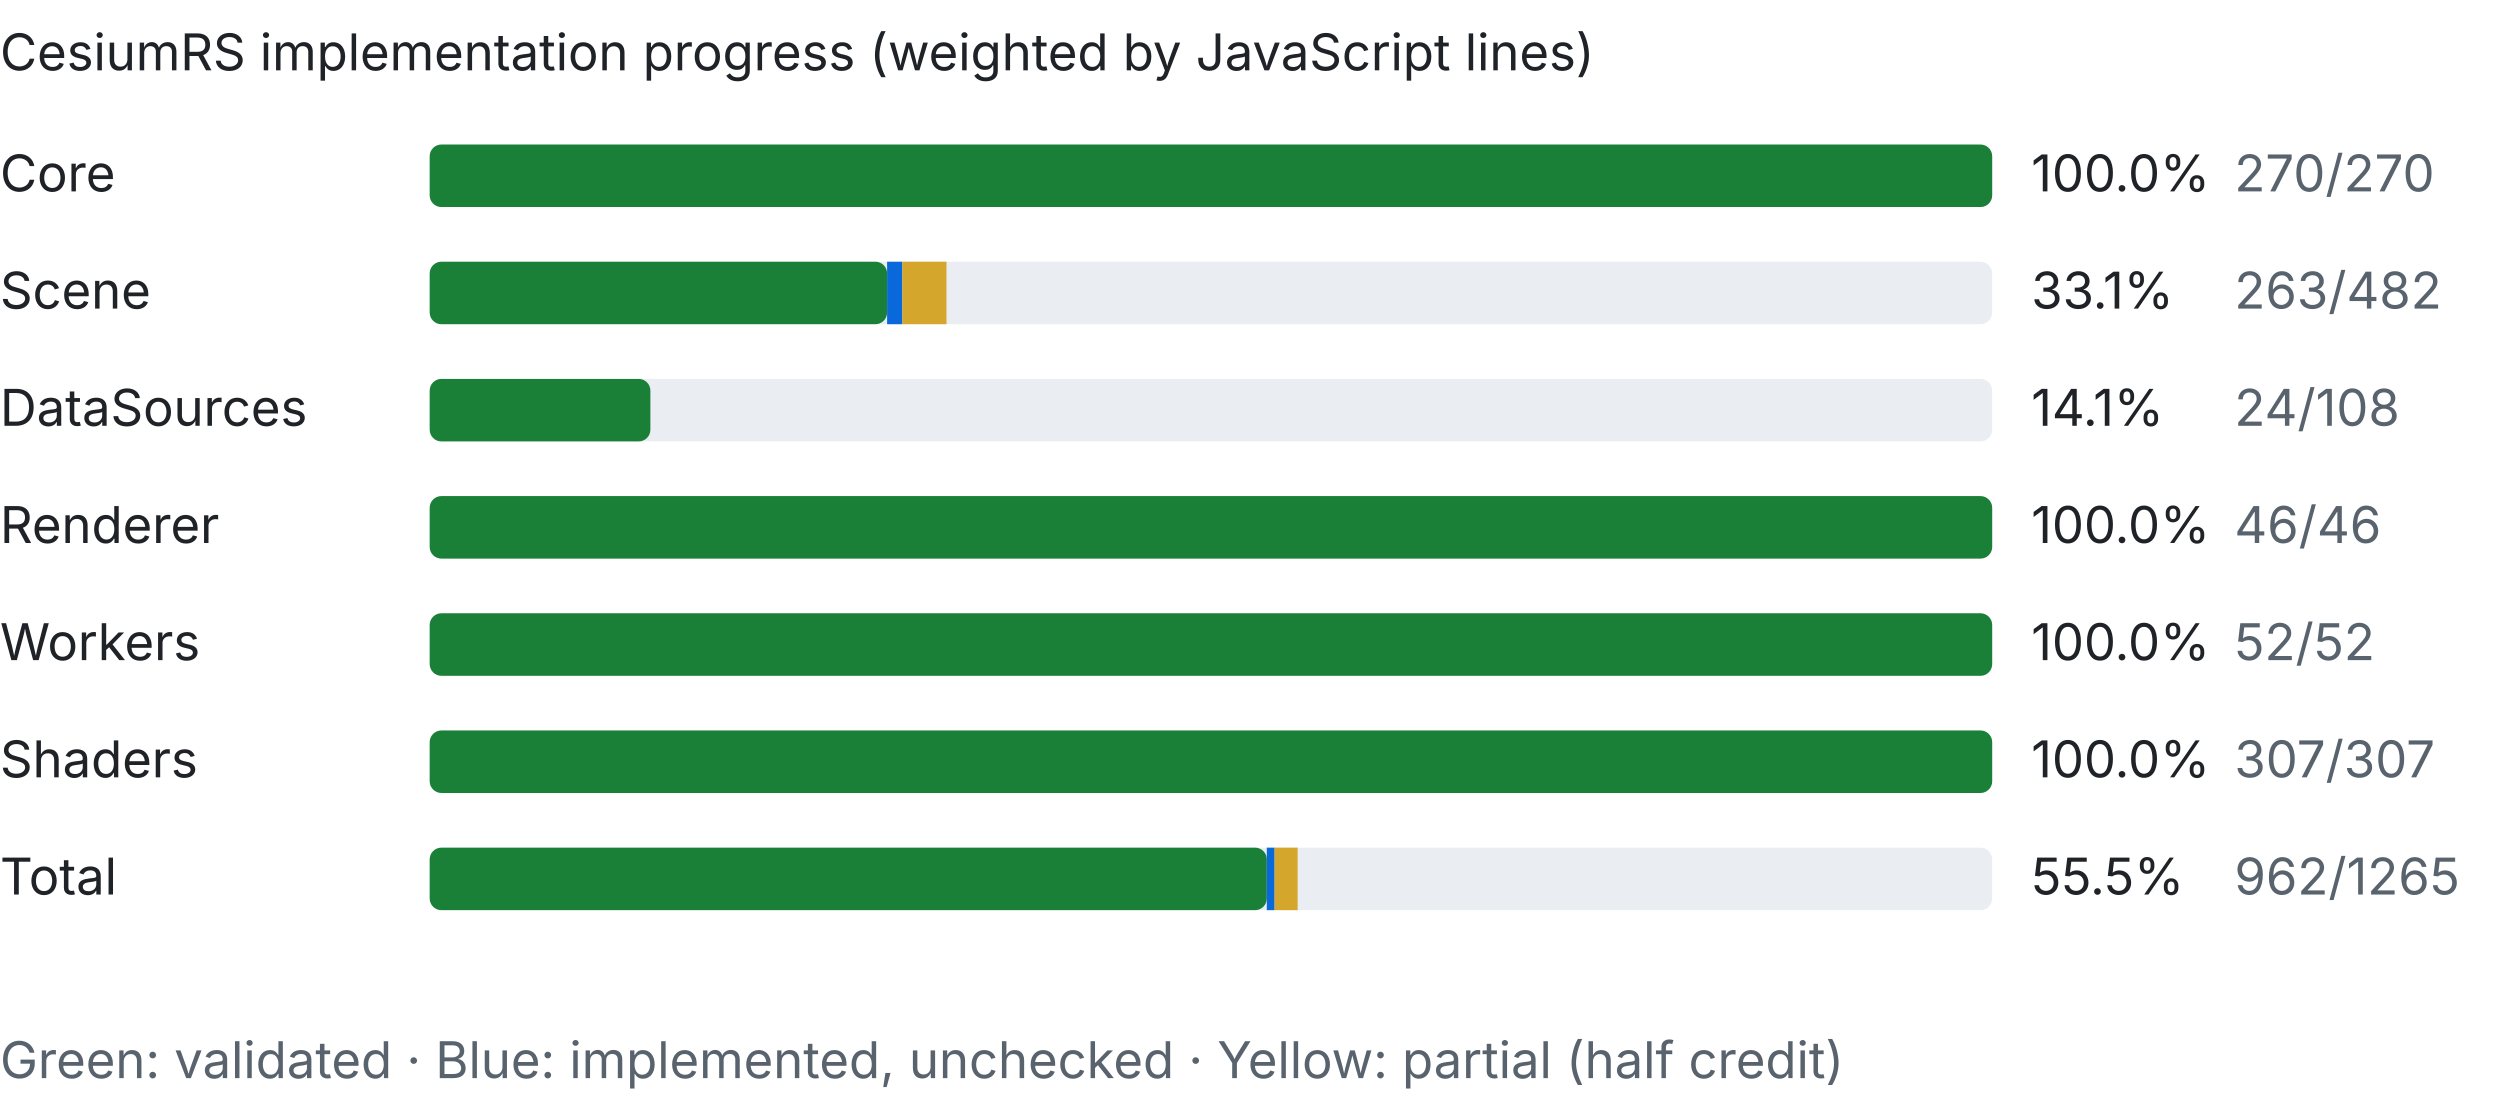
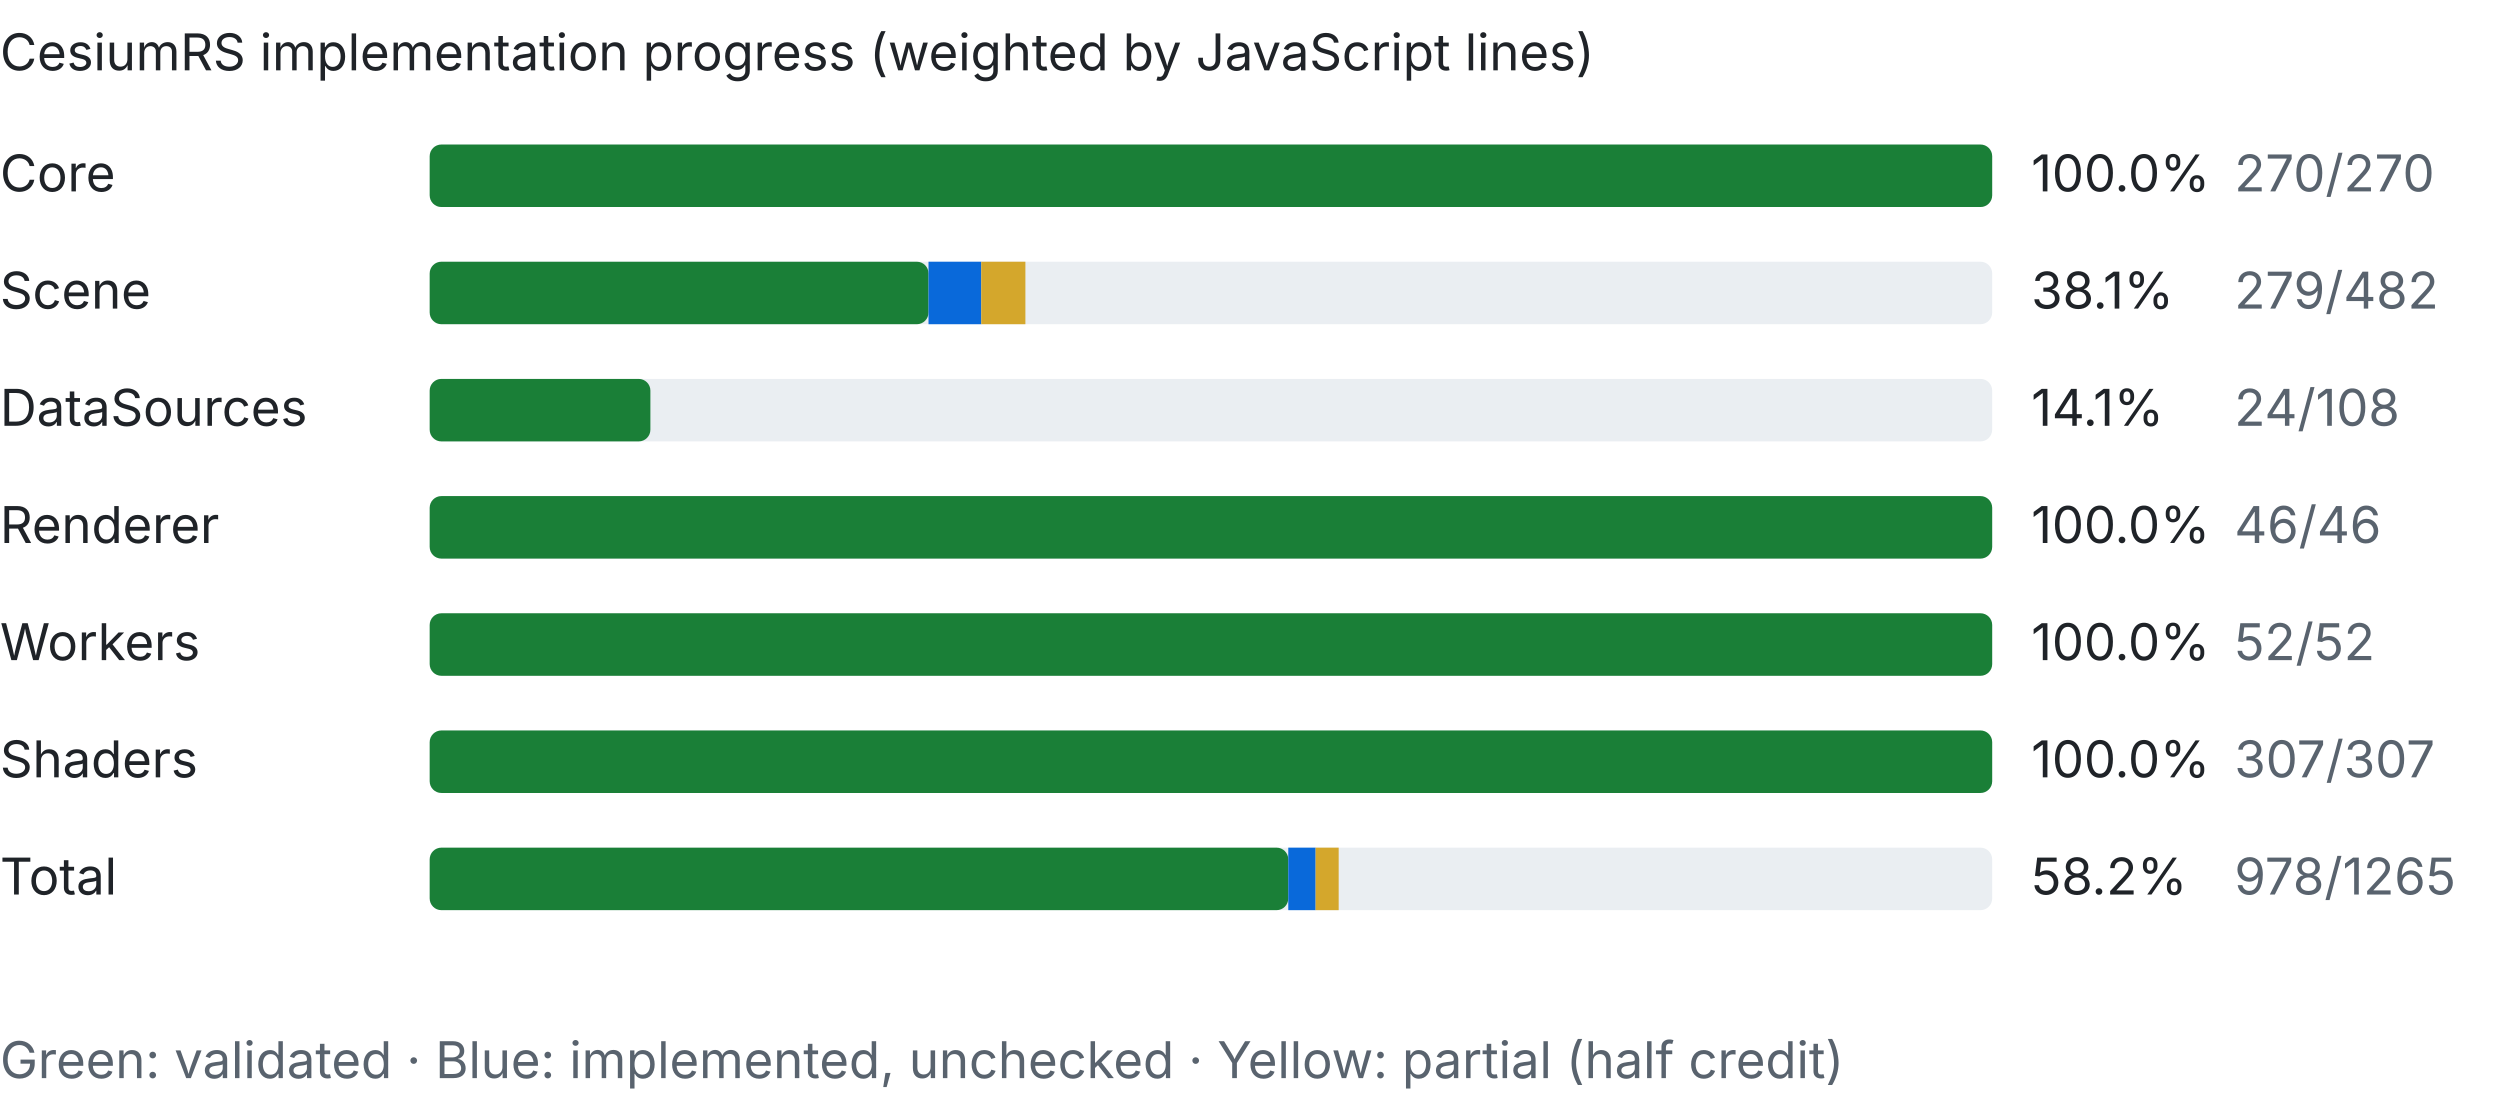
<svg xmlns="http://www.w3.org/2000/svg" width="640" height="281" viewBox="0 0 640 281">
  <style>text{font:13px system-ui,-apple-system,Segoe UI,sans-serif;fill:#1f2328}.dim{fill:#59636e}.bg{fill:#eaeef2}.done{fill:#1a7f37}.part{fill:#d4a72c}.unchecked{fill:#0969da}@media (prefers-color-scheme:dark){text{fill:#e6edf3}.dim{fill:#9198a1}.bg{fill:#30363d}.done{fill:#3fb950}}</style>
  <text x="0" y="18" font-weight="600">CesiumRS implementation progress (weighted by JavaScript lines)</text>
  <text x="0" y="49">Core</text>
  <rect class="bg" x="110" y="37" width="400" height="16" rx="3" />
  <rect class="done" x="110" y="37" width="400.0" height="16" rx="3" />
  <text x="520" y="49">100.0%</text>
  <text class="dim" x="572" y="49">270/270</text>
  <text x="0" y="79">Scene</text>
  <rect class="bg" x="110" y="67" width="400" height="16" rx="3" />
-   <rect class="done" x="110" y="67" width="117.1" height="16" rx="3" />
-   <rect class="unchecked" x="227.1" y="67" width="3.9" height="16" />
-   <rect class="part" x="231.0" y="67" width="11.3" height="16" />
-   <text x="520" y="79">33.1%</text>
-   <text class="dim" x="572" y="79">263/482</text>
+   <rect class="done" x="110" y="67" width="127.7" height="16" rx="3" />
+   <rect class="unchecked" x="237.7" y="67" width="13.5" height="16" />
+   <rect class="part" x="251.2" y="67" width="11.3" height="16" />
+   <text x="520" y="79">38.1%</text>
+   <text class="dim" x="572" y="79">279/482</text>
  <text x="0" y="109">DataSources</text>
  <rect class="bg" x="110" y="97" width="400" height="16" rx="3" />
  <rect class="done" x="110" y="97" width="56.5" height="16" rx="3" />
  <text x="520" y="109">14.1%</text>
  <text class="dim" x="572" y="109">24/108</text>
  <text x="0" y="139">Renderer</text>
  <rect class="bg" x="110" y="127" width="400" height="16" rx="3" />
  <rect class="done" x="110" y="127" width="400.0" height="16" rx="3" />
  <text x="520" y="139">100.0%</text>
  <text class="dim" x="572" y="139">46/46</text>
  <text x="0" y="169">Workers</text>
  <rect class="bg" x="110" y="157" width="400" height="16" rx="3" />
  <rect class="done" x="110" y="157" width="400.0" height="16" rx="3" />
  <text x="520" y="169">100.0%</text>
  <text class="dim" x="572" y="169">52/52</text>
  <text x="0" y="199">Shaders</text>
  <rect class="bg" x="110" y="187" width="400" height="16" rx="3" />
  <rect class="done" x="110" y="187" width="400.0" height="16" rx="3" />
  <text x="520" y="199">100.0%</text>
  <text class="dim" x="572" y="199">307/307</text>
  <text x="0" y="229" font-weight="600">Total</text>
  <rect class="bg" x="110" y="217" width="400" height="16" rx="3" />
-   <rect class="done" x="110" y="217" width="214.3" height="16" rx="3" />
-   <rect class="unchecked" x="324.3" y="217" width="2.0" height="16" />
-   <rect class="part" x="326.3" y="217" width="5.9" height="16" />
-   <text x="520" y="229" font-weight="600">55.5%</text>
-   <text class="dim" x="572" y="229">962/1265</text>
+   <rect class="done" x="110" y="217" width="219.8" height="16" rx="3" />
+   <rect class="unchecked" x="329.8" y="217" width="7.0" height="16" />
+   <rect class="part" x="336.8" y="217" width="5.9" height="16" />
+   <text x="520" y="229" font-weight="600">58.2%</text>
+   <text class="dim" x="572" y="229">978/1265</text>
  <text class="dim" x="0" y="276">Green: validated · Blue: implemented, unchecked · Yellow: partial (half credit)</text>
</svg>
